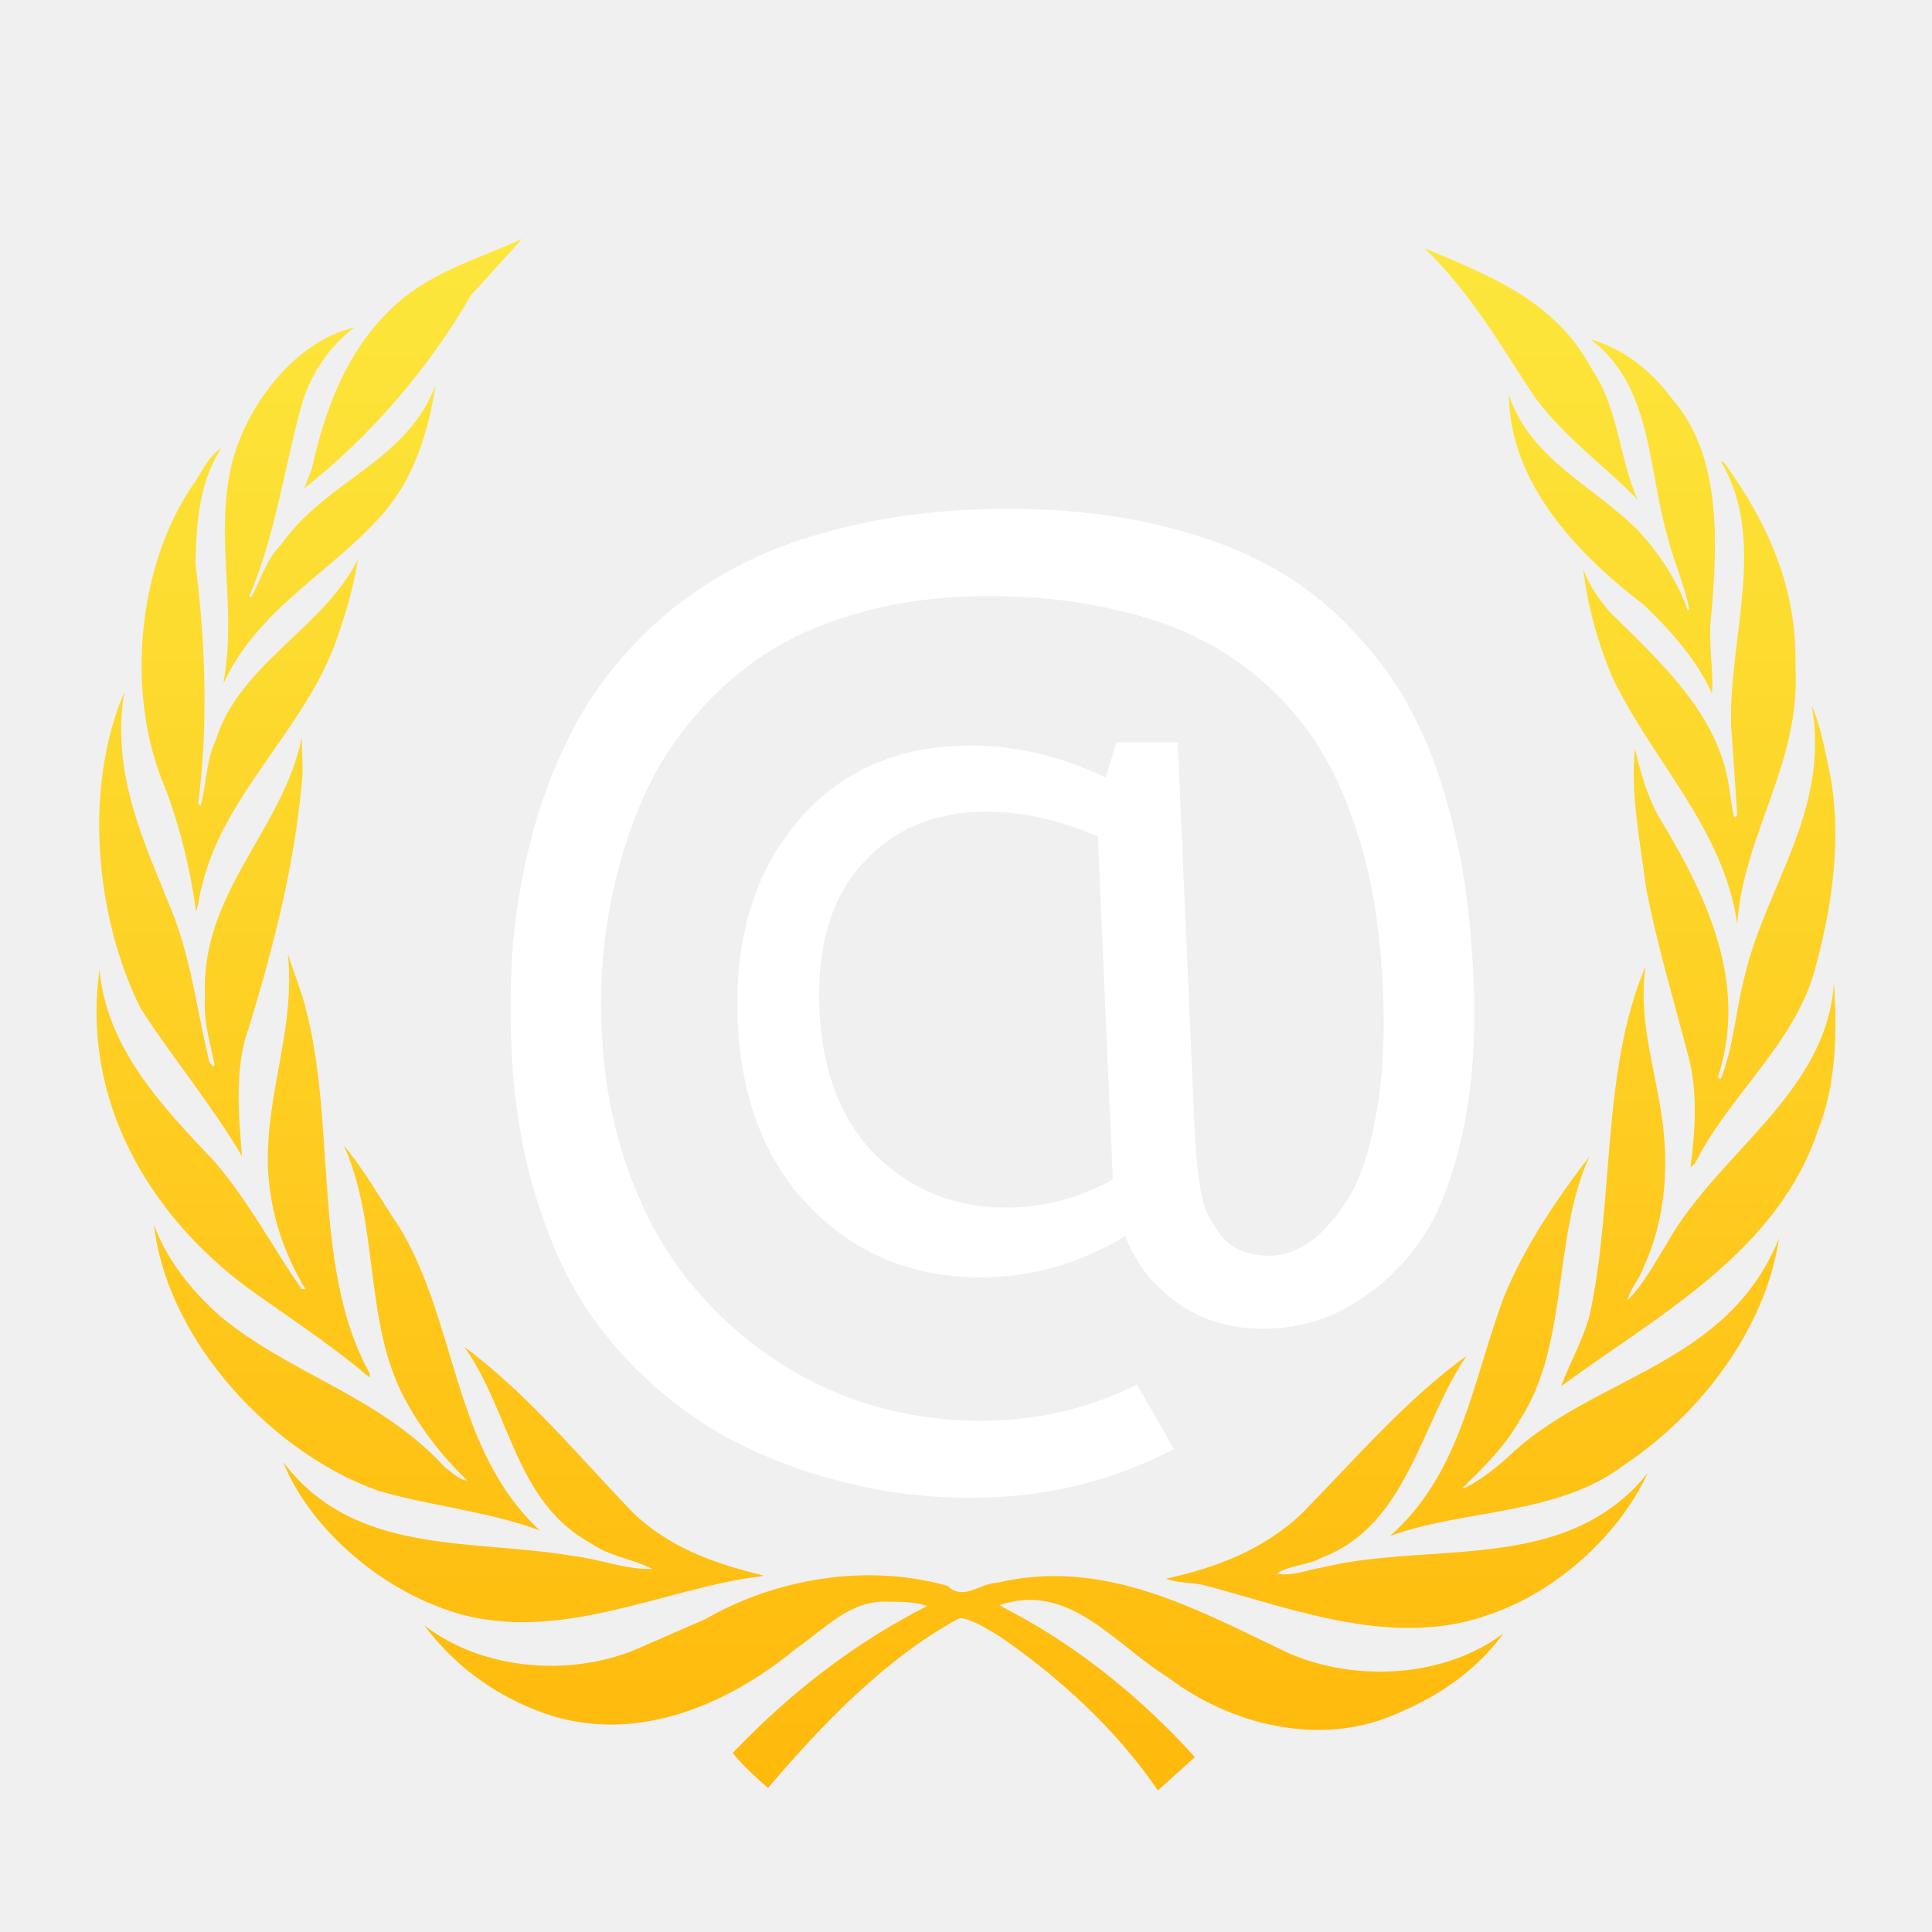
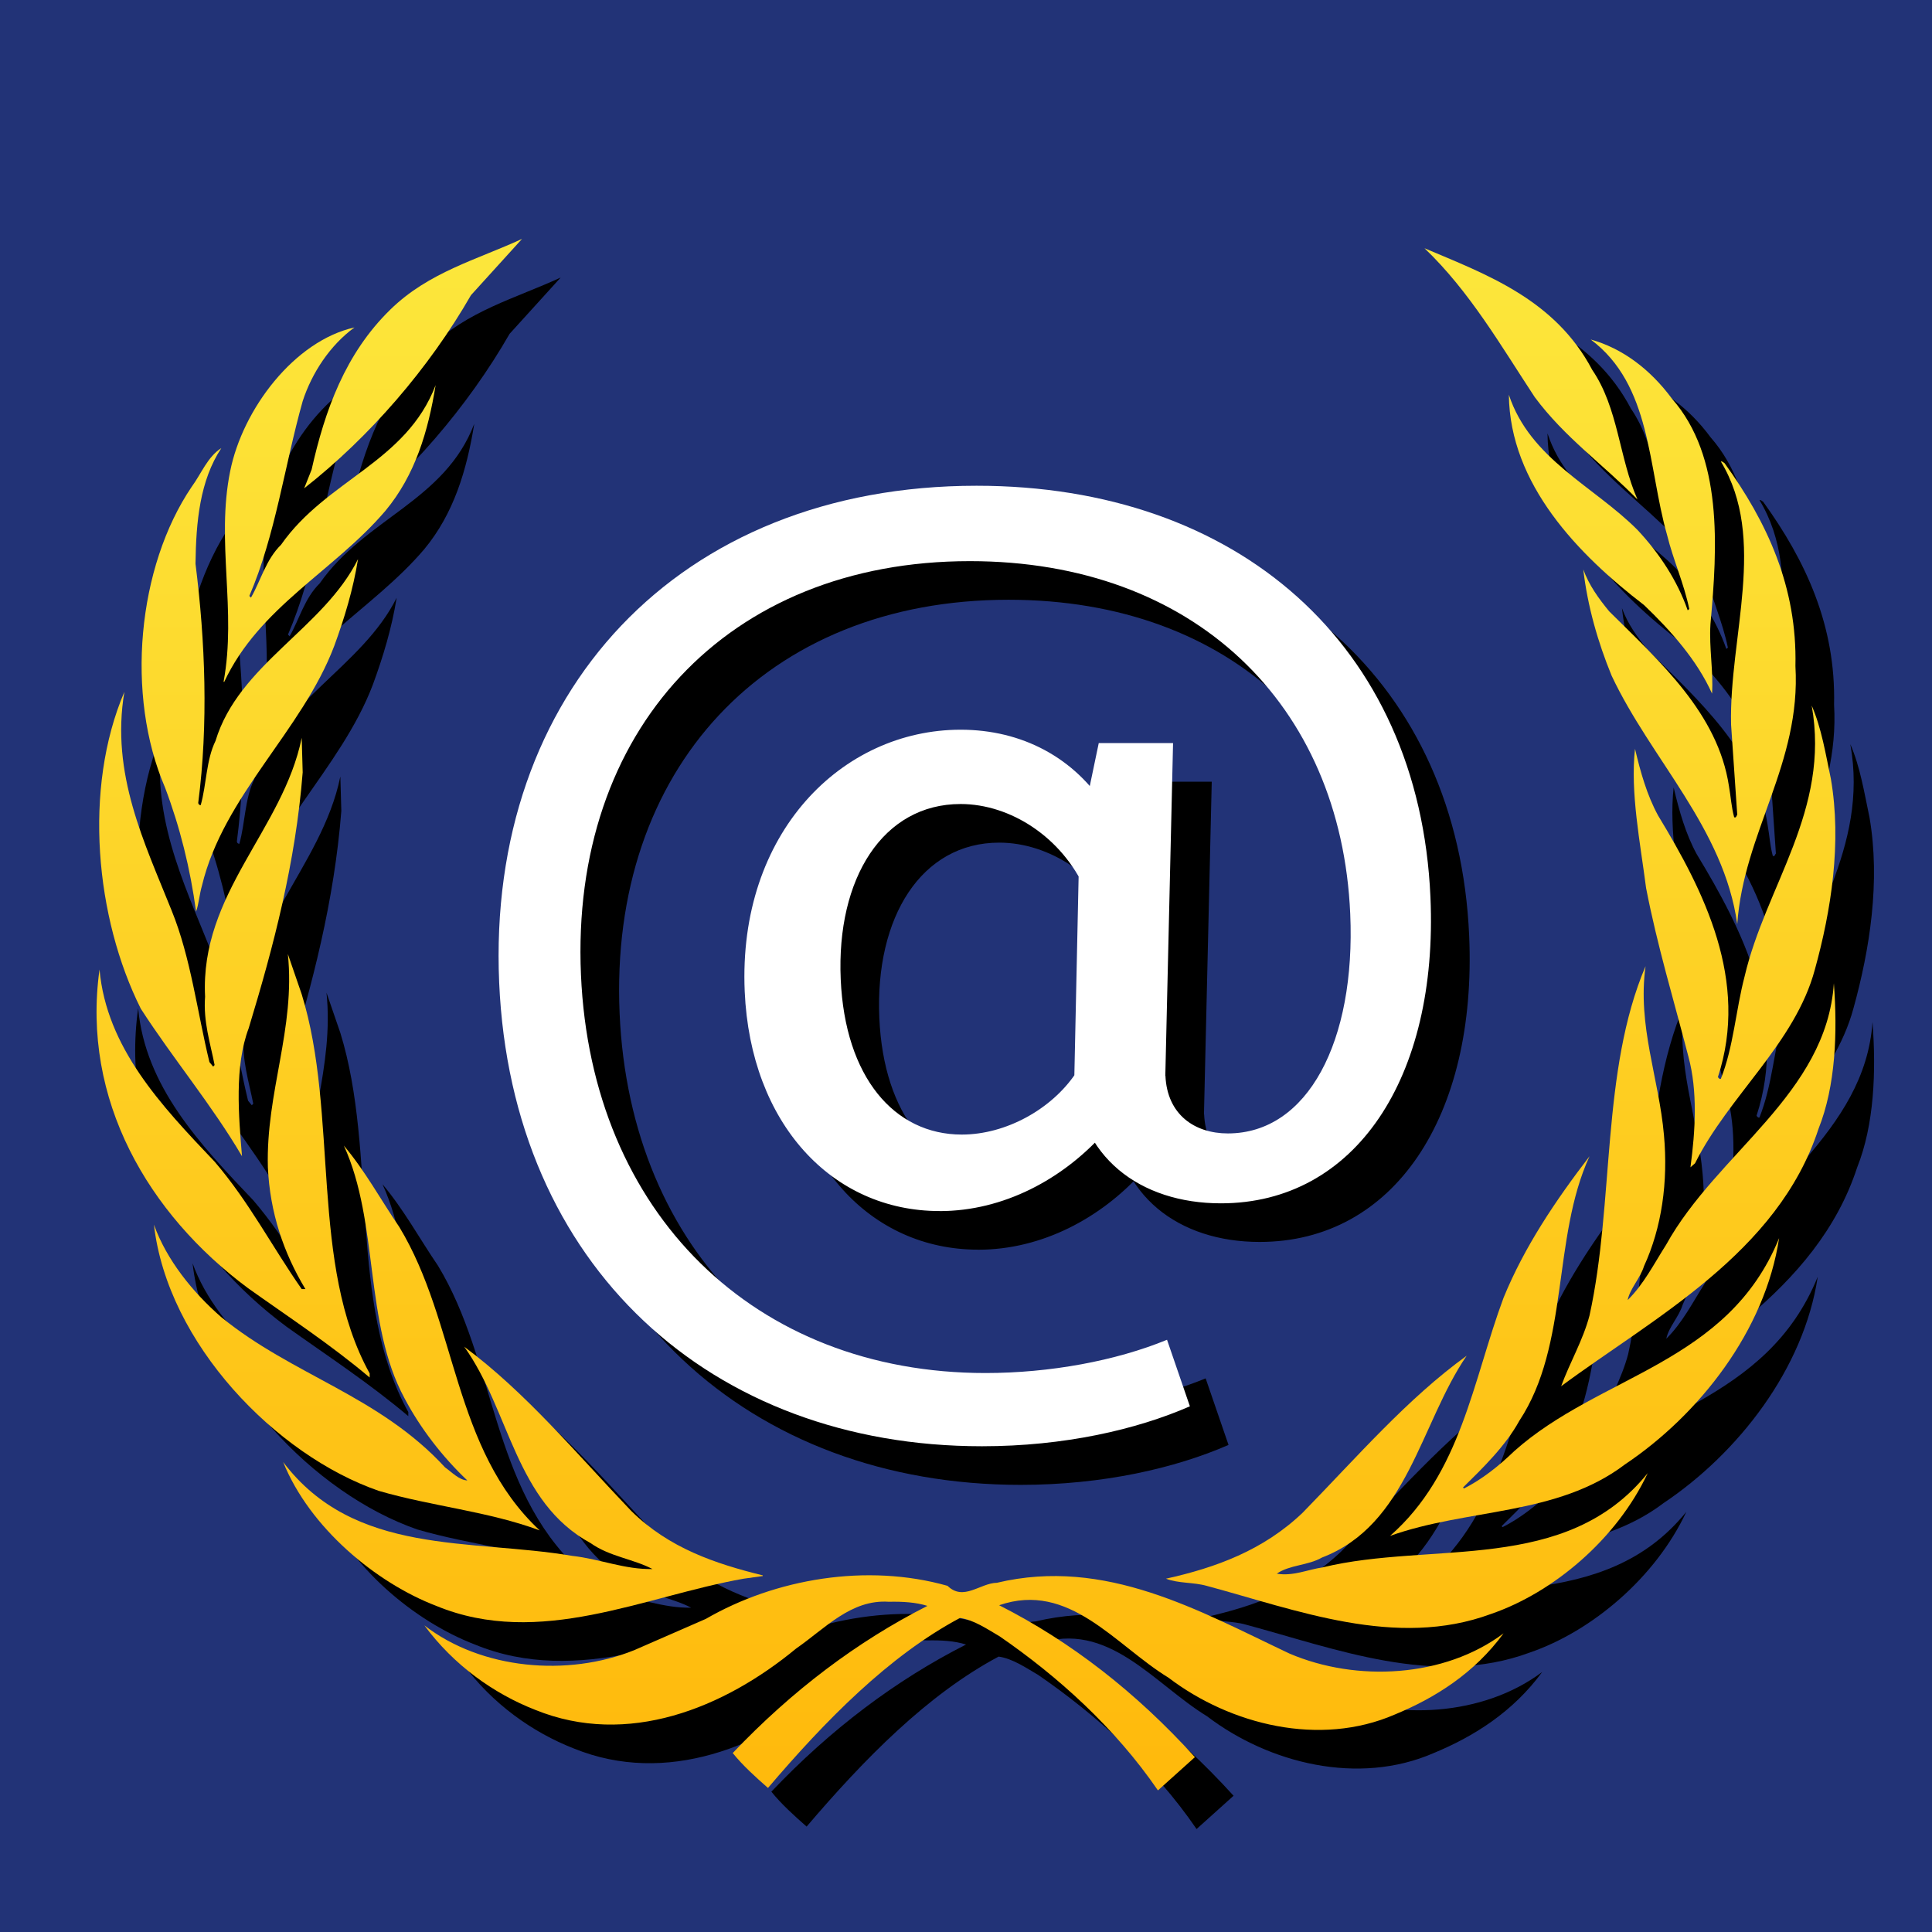
<svg xmlns="http://www.w3.org/2000/svg" xmlns:xlink="http://www.w3.org/1999/xlink" id="svg8" version="1.1" viewBox="0 0 39.026 39.026" height="100px" width="100px">
  <defs id="defs2">
    <linearGradient id="linearGradient6398">
      <stop style="stop-color:#ffb507;stop-opacity:1" offset="0" id="stop6394" />
      <stop style="stop-color:#fcee43;stop-opacity:1" offset="1" id="stop6396" />
    </linearGradient>
-     <linearGradient id="linearGradient6023">
-       <stop id="stop6019" offset="0" style="stop-color:#a87b10;stop-opacity:1" />
-       <stop id="stop6021" offset="1" style="stop-color:#f2cf80;stop-opacity:1" />
-     </linearGradient>
-     <radialGradient gradientUnits="userSpaceOnUse" gradientTransform="matrix(1.107606,-1.1298916e-7,1.2905252e-7,1.065917,-48.42292,-20.12225)" r="176.725" fy="305.266" fx="450" cy="305.266" cx="450" id="radialGradient6041" xlink:href="#linearGradient6023" />
-     <radialGradient gradientUnits="userSpaceOnUse" gradientTransform="matrix(1.107606,-1.1298916e-7,1.2905252e-7,1.065917,-48.42292,-20.12225)" r="176.725" fy="305.266" fx="450" cy="305.266" cx="450" id="radialGradient6049" xlink:href="#linearGradient6023" />
-     <radialGradient gradientUnits="userSpaceOnUse" gradientTransform="matrix(1.107606,-1.1298916e-7,1.2905252e-7,1.065917,-48.42292,-20.12225)" r="176.725" fy="305.266" fx="450" cy="305.266" cx="450" id="radialGradient6057" xlink:href="#linearGradient6023" />
-     <radialGradient gradientUnits="userSpaceOnUse" gradientTransform="matrix(1.107606,-1.1298916e-7,1.2905252e-7,1.065917,-48.42292,-20.12225)" r="176.725" fy="305.266" fx="450" cy="305.266" cx="450" id="radialGradient6065" xlink:href="#linearGradient6023" />
-     <radialGradient gradientUnits="userSpaceOnUse" gradientTransform="matrix(1.107606,-1.1298916e-7,1.2905252e-7,1.065917,-48.42292,-20.12225)" r="176.725" fy="305.266" fx="450" cy="305.266" cx="450" id="radialGradient6073" xlink:href="#linearGradient6023" />
-     <radialGradient gradientUnits="userSpaceOnUse" gradientTransform="matrix(1.107606,-1.1298916e-7,1.2905252e-7,1.065917,-48.42292,-20.12225)" r="176.725" fy="305.266" fx="450" cy="305.266" cx="450" id="radialGradient6081" xlink:href="#linearGradient6023" />
-     <radialGradient gradientUnits="userSpaceOnUse" gradientTransform="matrix(1.107606,-1.1298916e-7,1.2905252e-7,1.065917,-48.42292,-20.12225)" r="176.725" fy="305.266" fx="450" cy="305.266" cx="450" id="radialGradient6089" xlink:href="#linearGradient6023" />
-     <radialGradient gradientUnits="userSpaceOnUse" gradientTransform="matrix(1.107606,-1.1298916e-7,1.2905252e-7,1.065917,-48.42292,-20.12225)" r="176.725" fy="305.266" fx="450" cy="305.266" cx="450" id="radialGradient6097" xlink:href="#linearGradient6023" />
-     <radialGradient gradientUnits="userSpaceOnUse" gradientTransform="matrix(1.107606,-1.1298916e-7,1.2905252e-7,1.065917,-48.42292,-20.12225)" r="176.725" fy="305.266" fx="450" cy="305.266" cx="450" id="radialGradient6105" xlink:href="#linearGradient6023" />
-     <radialGradient gradientUnits="userSpaceOnUse" gradientTransform="matrix(1.107606,-1.1298916e-7,1.2905252e-7,1.065917,-48.42292,-20.12225)" r="176.725" fy="305.266" fx="450" cy="305.266" cx="450" id="radialGradient6113" xlink:href="#linearGradient6023" />
-     <radialGradient gradientUnits="userSpaceOnUse" gradientTransform="matrix(1.107606,-1.1298916e-7,1.2905252e-7,1.065917,-48.42292,-20.12225)" r="176.725" fy="305.266" fx="450" cy="305.266" cx="450" id="radialGradient6121" xlink:href="#linearGradient6023" />
-     <radialGradient gradientUnits="userSpaceOnUse" gradientTransform="matrix(1.107606,-1.1298916e-7,1.2905252e-7,1.065917,-48.42292,-20.12225)" r="176.725" fy="305.266" fx="450" cy="305.266" cx="450" id="radialGradient6129" xlink:href="#linearGradient6023" />
-     <radialGradient gradientUnits="userSpaceOnUse" gradientTransform="matrix(1.107606,-1.1298916e-7,1.2905252e-7,1.065917,-48.42292,-20.12225)" r="176.725" fy="305.266" fx="450" cy="305.266" cx="450" id="radialGradient6137" xlink:href="#linearGradient6023" />
-     <radialGradient gradientUnits="userSpaceOnUse" gradientTransform="matrix(1.107606,-1.1298916e-7,1.2905252e-7,1.065917,-48.42292,-20.12225)" r="176.725" fy="305.266" fx="450" cy="305.266" cx="450" id="radialGradient6145" xlink:href="#linearGradient6023" />
-     <radialGradient gradientUnits="userSpaceOnUse" gradientTransform="matrix(1.107606,-1.1298916e-7,1.2905252e-7,1.065917,-48.42292,-20.12225)" r="176.725" fy="305.266" fx="450" cy="305.266" cx="450" id="radialGradient6153" xlink:href="#linearGradient6023" />
    <linearGradient gradientUnits="userSpaceOnUse" y2="115.957" x2="253.652" y1="476.42" x1="253.652" id="linearGradient6392" xlink:href="#linearGradient6398" />
    <linearGradient y2="115.957" x2="253.652" y1="476.42" x1="253.652" gradientUnits="userSpaceOnUse" id="linearGradient6421" xlink:href="#linearGradient6398" />
    <linearGradient y2="115.957" x2="253.652" y1="476.42" x1="253.652" gradientUnits="userSpaceOnUse" id="linearGradient6423" xlink:href="#linearGradient6398" />
    <linearGradient y2="115.957" x2="253.652" y1="476.42" x1="253.652" gradientUnits="userSpaceOnUse" id="linearGradient6425" xlink:href="#linearGradient6398" />
    <linearGradient y2="115.957" x2="253.652" y1="476.42" x1="253.652" gradientUnits="userSpaceOnUse" id="linearGradient6427" xlink:href="#linearGradient6398" />
    <linearGradient y2="115.957" x2="253.652" y1="476.42" x1="253.652" gradientUnits="userSpaceOnUse" id="linearGradient6429" xlink:href="#linearGradient6398" />
    <linearGradient y2="115.957" x2="253.652" y1="476.42" x1="253.652" gradientUnits="userSpaceOnUse" id="linearGradient6431" xlink:href="#linearGradient6398" />
    <linearGradient y2="115.957" x2="253.652" y1="476.42" x1="253.652" gradientUnits="userSpaceOnUse" id="linearGradient6433" xlink:href="#linearGradient6398" />
    <linearGradient y2="115.957" x2="253.652" y1="476.42" x1="253.652" gradientUnits="userSpaceOnUse" id="linearGradient6435" xlink:href="#linearGradient6398" />
    <linearGradient y2="115.957" x2="253.652" y1="476.42" x1="253.652" gradientUnits="userSpaceOnUse" id="linearGradient6437" xlink:href="#linearGradient6398" />
    <linearGradient y2="115.957" x2="253.652" y1="476.42" x1="253.652" gradientUnits="userSpaceOnUse" id="linearGradient6439" xlink:href="#linearGradient6398" />
    <linearGradient y2="115.957" x2="253.652" y1="476.42" x1="253.652" gradientUnits="userSpaceOnUse" id="linearGradient6441" xlink:href="#linearGradient6398" />
    <linearGradient y2="115.957" x2="253.652" y1="476.42" x1="253.652" gradientUnits="userSpaceOnUse" id="linearGradient6443" xlink:href="#linearGradient6398" />
    <linearGradient y2="115.957" x2="253.652" y1="476.42" x1="253.652" gradientUnits="userSpaceOnUse" id="linearGradient6445" xlink:href="#linearGradient6398" />
    <linearGradient y2="115.957" x2="253.652" y1="476.42" x1="253.652" gradientUnits="userSpaceOnUse" id="linearGradient6447" xlink:href="#linearGradient6398" />
    <linearGradient y2="115.957" x2="253.652" y1="476.42" x1="253.652" gradientUnits="userSpaceOnUse" id="linearGradient6449" xlink:href="#linearGradient6398" />
  </defs>
-   <rect style="opacity:1;fill:none;fill-opacity:1;stroke:none;stroke-width:1.002;stroke-linecap:butt;stroke-linejoin:miter;stroke-miterlimit:4;stroke-dasharray:none;stroke-dashoffset:0;stroke-opacity:1" id="rect6027" width="39.026" height="39.026" x="0" y="0" ry="0" />
-   <path style="font-size:22.404px;line-height:10.502px;font-family:Cantarell;-inkscape-font-specification:Cantarell;letter-spacing:0px;word-spacing:0px;fill:#ffffff;stroke-width:0.42" d="m 18.954,15.061 q 1.378,0 2.691,0.645 l 0.252,-0.711 h 1.236 v 7.833 q 0,0.35 0.011,0.558 0.011,0.197 0.044,0.547 0.033,0.339 0.12,0.558 0.098,0.208 0.241,0.438 0.153,0.219 0.405,0.328 0.252,0.109 0.591,0.109 0.405,0 0.82,-0.284 0.416,-0.284 0.81,-0.875 0.394,-0.591 0.634,-1.685 0.252,-1.094 0.252,-2.516 0,-0.941 -0.098,-1.761 -0.098,-0.831 -0.35,-1.652 -0.241,-0.82 -0.624,-1.488 -0.383,-0.667 -0.985,-1.247 -0.602,-0.58 -1.378,-0.974 -0.777,-0.394 -1.838,-0.613 -1.05,-0.23 -2.33,-0.23 -1.367,0 -2.527,0.306 -1.149,0.306 -1.98,0.82 -0.831,0.514 -1.488,1.236 -0.656,0.711 -1.061,1.488 -0.405,0.777 -0.678,1.663 -0.263,0.875 -0.372,1.663 -0.109,0.788 -0.109,1.575 0,1.521 0.405,2.822 0.405,1.291 1.094,2.21 0.7,0.93 1.63,1.586 0.93,0.656 1.991,0.974 1.061,0.317 2.188,0.317 1.685,0 3.194,-0.733 l 0.689,1.302 q -1.914,0.985 -4.157,0.985 -0.667,0 -1.378,-0.088 -0.711,-0.088 -1.608,-0.35 -0.886,-0.263 -1.685,-0.678 -0.799,-0.405 -1.586,-1.116 -0.788,-0.711 -1.356,-1.63 -0.558,-0.919 -0.908,-2.264 -0.35,-1.346 -0.35,-2.965 0,-1.116 0.131,-2.166 0.142,-1.05 0.481,-2.155 0.35,-1.105 0.875,-2.046 0.525,-0.952 1.356,-1.794 0.842,-0.842 1.903,-1.433 1.072,-0.602 2.538,-0.941 1.477,-0.35 3.227,-0.35 1.619,0 2.932,0.306 1.324,0.306 2.243,0.82 0.919,0.503 1.608,1.258 0.7,0.755 1.105,1.553 0.416,0.799 0.667,1.794 0.252,0.995 0.339,1.882 0.088,0.875 0.088,1.893 0,1.707 -0.339,3.03 -0.339,1.313 -0.831,2.057 -0.492,0.733 -1.149,1.203 -0.656,0.47 -1.192,0.613 -0.536,0.153 -1.061,0.153 -0.963,0 -1.685,-0.514 -0.711,-0.514 -1.006,-1.356 -1.422,0.831 -2.954,0.831 -2.057,0 -3.369,-1.4 -1.313,-1.4 -1.313,-3.763 0,-2.472 1.367,-4.026 1.367,-1.553 3.588,-1.553 z m 0.252,1.335 q -1.564,0 -2.56,1.061 -0.985,1.05 -0.985,2.932 0,1.893 1.017,2.954 1.028,1.05 2.582,1.05 1.127,0 2.177,-0.569 v -6.925 q -1.127,-0.503 -2.232,-0.503 z" id="text4520-1" transform="skewX(2.504645)" aria-label="@" />
+   <rect style="opacity:1;fill:#223377;fill-opacity:1;stroke:none;stroke-width:1.002;stroke-linecap:butt;stroke-linejoin:miter;stroke-miterlimit:4;stroke-dasharray:none;stroke-dashoffset:0;stroke-opacity:1" id="rect6027" width="39.026" height="39.026" x="0" y="0" ry="0" />
+   <path style="font-size:22.404px;line-height:10.502px;font-family:Cantarell;-inkscape-font-specification:Cantarell;letter-spacing:0px;word-spacing:0px;fill:#000000;stroke-width:0.42;fill-opacity:1" d="m 20.617,29.994 c 1.658,0 3.122,-0.336 4.199,-0.807 l -0.462,-1.344 c -1.034,0.426 -2.368,0.672 -3.667,0.672 -4.66,0 -7.96,-3.226 -8.171,-8.043 -0.216,-4.929 2.95,-8.357 7.857,-8.357 4.526,0 7.497,2.89 7.683,7.124 0.113,2.576 -0.859,4.436 -2.472,4.436 -0.672,0 -1.226,-0.381 -1.261,-1.165 l -1.838,-0.022 c 0.073,1.658 1.323,2.599 2.959,2.599 2.711,0 4.392,-2.532 4.233,-6.183 -0.223,-5.108 -3.903,-8.312 -9.168,-8.312 -6.027,0 -9.898,4.19 -9.643,10.037 0.251,5.735 4.286,9.365 9.752,9.365 z m -0.857,-4.75 c 1.299,0 2.481,-0.65 3.293,-1.546 l -0.547,-1.232 c -0.484,0.717 -1.402,1.232 -2.299,1.232 -1.367,0 -2.359,-1.165 -2.445,-3.137 -0.089,-2.039 0.853,-3.54 2.422,-3.54 1.008,0 2.046,0.672 2.517,1.725 l 0.445,-1.613 c -0.651,-1.053 -1.728,-1.613 -2.961,-1.613 -2.397,0 -4.502,2.084 -4.362,5.287 0.117,2.666 1.762,4.436 3.935,4.436 z m 2.716,-2.442 h 1.837 l 0.164,-7.012 h -1.501 l -0.389,1.86 z" id="path1" aria-label="@" />
+   <path style="font-size:22.404px;line-height:10.502px;font-family:Cantarell;-inkscape-font-specification:Cantarell;letter-spacing:0px;word-spacing:0px;fill:#ffffff;stroke-width:0.42" d="m 18.559,29.214 c 1.658,0 3.137,-0.336 4.234,-0.807 l -0.403,-1.344 c -1.053,0.426 -2.397,0.672 -3.697,0.672 -4.66,0 -7.819,-3.226 -7.819,-8.043 0,-4.929 3.316,-8.357 8.222,-8.357 4.526,0 7.371,2.89 7.371,7.124 0,2.576 -1.053,4.436 -2.666,4.436 -0.672,0 -1.21,-0.381 -1.21,-1.165 l -1.837,-0.022 c 0,1.658 1.21,2.599 2.845,2.599 2.711,0 4.503,-2.532 4.503,-6.183 0,-5.108 -3.54,-8.312 -8.805,-8.312 -6.027,0 -10.082,4.19 -10.082,10.037 0,5.735 3.876,9.365 9.342,9.365 z m -0.65,-4.75 c 1.299,0 2.509,-0.65 3.361,-1.546 l -0.493,-1.232 c -0.515,0.717 -1.456,1.232 -2.352,1.232 -1.367,0 -2.308,-1.165 -2.308,-3.137 0,-2.039 1.008,-3.54 2.576,-3.54 1.008,0 2.016,0.672 2.442,1.725 l 0.515,-1.613 c -0.605,-1.053 -1.658,-1.613 -2.89,-1.613 -2.397,0 -4.593,2.084 -4.593,5.287 0,2.666 1.568,4.436 3.741,4.436 z m 2.823,-2.442 h 1.837 l 0.47,-7.012 h -1.501 l -0.47,1.86 z" id="text4520-1" transform="skewX(2.504645)" aria-label="@" />
+   <g style="fill:#000000;fill-opacity:1" id="g16" transform="matrix(-0.09937986,0,0,0.1082665,65.01449,-11.77379)">
+     <path id="path2" d="m 569.386,394.109 c -10.774,2.885 -22.271,3.813 -32.735,7.381 17.723,-15.196 16.711,-38.708 28.535,-56.606 3.767,-5.067 6.88,-10.379 11.271,-15.188 -7.192,14.428 -4.073,33.146 -12.336,47.147 -3.181,5.562 -7.729,10.957 -12.76,15.325 1.644,-0.061 3.082,-1.484 4.527,-2.435 13.421,-13.393 30.954,-17.138 45.472,-28.019 5.815,-4.634 11.142,-10.706 13.698,-17.273 -2.747,22.22 -24.853,43.046 -45.672,49.666 z" style="fill:#000000;fill-opacity:1" />
+     <path id="path3" d="m 617.735,304.146 c -6.566,9.344 -14.51,18.042 -20.576,27.538 0.677,-7.519 1.567,-16.764 -1.361,-23.886 -5.075,-15.337 -9.534,-30.909 -10.973,-47.741 l 0.198,-6.437 c 3.819,17.189 20.705,29.006 19.64,48.287 0.387,4.673 -1.059,8.646 -1.934,12.755 l 0.29,0.304 0.761,-0.853 c 2.504,-9.458 3.768,-19.403 7.661,-28.228 5.533,-12.698 12.442,-25.514 9.627,-40.846 8.416,18.076 5.866,42.228 -3.333,59.105 z" style="fill:#000000;fill-opacity:1" />
+     <path id="path4" d="m 607.371,206.758 c 11.072,15.005 13.499,38.918 5.435,56.13 -3.006,7.294 -5.129,15.066 -6.31,23.14 -0.563,-1.393 -0.692,-3.265 -1.195,-4.816 -4.404,-16.848 -20.338,-28.854 -26.891,-44.739 -2.078,-5.194 -3.85,-10.562 -4.832,-16.2 7.002,12.95 24.258,19.639 28.961,33.911 1.927,3.609 1.818,8.119 3.014,12 0.251,0 0.502,-0.187 0.502,-0.441 -2.07,-14.701 -1.438,-30.087 0.557,-44.606 -0.115,-7.864 -0.883,-15.493 -5.252,-21.58 2.802,1.632 4.063,4.768 6.012,7.203 z" style="fill:#000000;fill-opacity:1" />
+     <path id="path5" d="m 599.564,203.877 c 2.908,13.149 -1.34,25.955 1.332,39.23 l -0.1,0.114 c -7.153,-14.066 -22.34,-20.705 -32.789,-31.963 -6.056,-6.681 -8.688,-14.823 -10.203,-23.444 5.987,14.435 22.144,17.615 31.419,29.779 3.104,2.804 4.116,6.689 6.117,9.869 l 0.327,-0.316 c -5.334,-11.387 -7.121,-24.201 -10.843,-36.345 -1.863,-5.262 -5.562,-10.433 -10.523,-13.75 12.176,2.488 22.729,15.2 25.263,26.827 z" style="fill:#000000;fill-opacity:1" />
+     <path id="path6" d="m 567.012,173.722 c 9.17,8.207 13.317,18.834 15.995,29.844 l 1.515,3.497 c -13.31,-9.572 -25.4,-22.44 -33.899,-36.03 l -10.38,-10.501 c 9.125,3.869 18.963,6.179 26.77,13.19 z" style="fill:#000000;fill-opacity:1" />
+     <path id="path7" d="m 356.806,162.274 c -9.2,8.065 -15.581,18.266 -22.406,27.777 -6.118,7.575 -13.944,12.57 -20.88,19.084 3.744,-7.762 3.881,-17.033 9.191,-24.163 7.557,-13.184 21.569,-17.822 34.095,-22.699 z" style="fill:#000000;fill-opacity:1" />
+     <path id="path8" d="m 306.492,190.36 c 4.475,-5.562 10.147,-9.428 16.531,-11.061 -12.396,8.515 -11.589,23.775 -15.519,36.46 -1.253,4.691 -3.429,9.013 -4.513,13.821 l 0.315,0.251 c 2.062,-5.436 5.688,-10.572 10.212,-15.008 8.804,-8.127 21.827,-13.192 26.142,-25.214 -0.197,16.706 -14.134,29.84 -27.469,39.229 -5.499,4.824 -10.802,10.322 -13.83,16.524 -0.297,-4.215 0.623,-8.447 0.323,-12.962 -1.45,-14.584 -2.504,-31.229 7.807,-42.042 z" style="fill:#000000;fill-opacity:1" />
+     <path id="path9" d="m 281.412,240.228 c -0.373,-14.778 5.761,-26.842 14.404,-37.853 0.251,-0.125 0.43,-0.376 0.753,-0.316 -9.515,14.459 -1.644,32.67 -2.077,49.11 l -1.255,16.832 c 0.187,0.122 0.187,0.628 0.628,0.434 0.562,-1.876 0.685,-3.881 1.061,-5.811 2.241,-13.577 14.032,-23.211 24.331,-32.594 2.199,-2.454 4.144,-4.946 5.273,-7.826 -0.841,6.76 -2.96,13.579 -5.765,19.831 -8.016,15.632 -22.823,28.458 -25.528,46.354 -1.312,-17.15 -12.989,-29.973 -11.825,-48.162 z" style="fill:#000000;fill-opacity:1" />
+     <path id="path10" d="m 274.214,261.243 c 1.065,-4.622 1.88,-9.405 3.892,-13.646 -3.812,19.537 9.329,33.614 13.64,50.549 1.804,6.334 2.245,13.137 4.824,19.08 0.24,0.13 0.449,-0.121 0.598,-0.312 -6.418,-17.989 2.847,-34.706 12.156,-48.791 2.264,-3.816 3.568,-8.066 4.694,-12.453 0.989,8.142 -1.069,17.518 -2.252,25.971 -2.264,10.756 -5.643,20.956 -8.584,31.393 -1.936,6.521 -1.427,13.879 -0.433,20.712 L 301.816,333 c -6.825,-12.586 -20.34,-22.402 -24.354,-36.152 -3.303,-10.962 -5.498,-23.66 -3.249,-35.605 z" style="fill:#000000;fill-opacity:1" />
+     <path id="path11" d="m 273.598,299.401 c 1.503,20.708 23.771,31.65 34.094,48.794 2.442,3.508 4.562,7.389 7.825,10.325 -0.51,-2.206 -2.568,-4.062 -3.324,-6.322 -3.611,-7.19 -4.928,-15.759 -4.06,-24.449 1,-10.577 5.437,-20.393 3.743,-31.518 9.07,19.557 6.315,43.967 11.387,65.158 1.328,4.635 4.011,8.773 5.769,13.203 -18.636,-12.692 -44.047,-24.769 -52.314,-48.03 -3.484,-8.021 -3.873,-17.95 -3.119,-27.161 z" style="fill:#000000;fill-opacity:1" />
+     <path id="path12" d="m 284.729,346.955 c 10.391,23.506 36.414,25.453 53.862,39.767 3.211,2.846 6.575,5.266 10.2,6.954 l 0.187,-0.189 c -4.006,-3.622 -8.64,-7.747 -11.444,-12.441 -10.212,-14.199 -6.62,-34.09 -14.271,-49.361 6.952,8.316 13.274,16.961 17.472,26.396 6.243,15.401 8.629,32.797 23.075,44.439 -15.634,-5.152 -33.949,-3.713 -47.748,-13.339 -15.066,-9.26 -28.513,-24.966 -31.332,-42.224 z" style="fill:#000000;fill-opacity:1" />
+     <path id="path13" d="m 311.435,390.807 c 16.66,18.948 43.883,12.625 66.075,17.584 3.135,0.428 6.004,1.684 9.326,1.174 -2.646,-1.674 -6.316,-1.492 -9.204,-3.014 -17.396,-6.111 -19.947,-24.944 -29.391,-37.643 12.064,8.012 22.207,18.817 33.337,29.288 8,7.008 17.63,10.242 27.776,12.305 -2.438,0.891 -5.635,0.646 -8.252,1.332 -18.229,4.482 -38.48,11.809 -57.812,5.25 -12.567,-3.957 -25.533,-13.895 -31.856,-26.276 z" style="fill:#000000;fill-opacity:1" />
+     <path id="path14" d="m 537.557,434.973 c -18.773,7.006 -38.366,-0.32 -53.029,-11.439 -5.937,-3.773 -11.17,-9.207 -18.849,-8.727 -2.785,-0.053 -5.471,0.084 -7.838,0.768 14.245,6.629 27.478,15.768 39.576,27.455 -2.039,2.328 -4.68,4.506 -7.167,6.514 -11.659,-12.562 -24.571,-24.654 -39.028,-31.717 -2.831,0.367 -5.524,2.07 -8.077,3.441 -11.77,7.441 -23.407,17.014 -32.157,28.732 l -7.519,-6.209 c 12,-12.139 25.273,-21.588 39.794,-28.338 -14.269,-4.52 -23.582,7.434 -34.413,13.514 -12.621,8.812 -30.772,12.951 -46.025,6.871 -8.203,-3.111 -16.15,-7.693 -22.09,-15.141 12.004,8.27 29.882,9.137 43.533,3.766 18.318,-7.945 37.354,-18.018 59.437,-13.201 3.446,0.06 6.795,3.492 10.051,0.57 16.413,-4.262 34.995,-1.332 49.126,6.17 l 14.564,5.838 c 13.537,5.006 31.039,3.621 42.643,-4.627 -5.966,7.426 -14.115,12.746 -22.531,15.76 z" style="fill:#000000;fill-opacity:1" />
+     <path id="path15" d="m 557.675,415.575 c -21.078,7.959 -42.283,-1.811 -62.479,-5.074 l -3.889,-0.494 v -0.123 c 9.657,-2.191 19.031,-5.066 26.718,-12.006 11.321,-10.882 21.396,-22.083 33.968,-30.659 -9.323,11.954 -10.312,28.969 -25.713,36.655 -3.812,2.494 -8.622,2.936 -12.556,4.824 5.609,0.121 10.745,-1.889 16.3,-2.451 20.652,-3.242 44.278,0.084 58.767,-17.509 -5.379,12.259 -18.85,22.525 -31.115,26.837 z" style="fill:#000000;fill-opacity:1" />
+     <path id="path16" d="m 595.973,356.269 c -8.324,5.448 -16.762,10.501 -24.761,16.695 v -0.761 c 12.252,-20.362 6.263,-48.335 13.812,-70.744 l 2.815,-7.507 c -1.575,13.96 4.488,25.785 4.062,39.793 -0.426,8.462 -3.188,15.965 -7.631,22.722 h 0.753 c 6.003,-7.884 10.69,-16.269 17.706,-23.778 10.89,-10.501 21.961,-21.269 23.391,-35.841 3.698,24.327 -9.952,45.648 -30.147,59.421 z" style="fill:#000000;fill-opacity:1" />
+   </g>
  <g style="fill:url(#linearGradient6392);fill-opacity:1" id="g6-1" transform="matrix(-0.09937986,0,0,0.1082665,64.23397,-12.55431)">
    <path id="path8-3" d="m 569.386,394.109 c -10.774,2.885 -22.271,3.813 -32.735,7.381 17.723,-15.196 16.711,-38.708 28.535,-56.606 3.767,-5.067 6.88,-10.379 11.271,-15.188 -7.192,14.428 -4.073,33.146 -12.336,47.147 -3.181,5.562 -7.729,10.957 -12.76,15.325 1.644,-0.061 3.082,-1.484 4.527,-2.435 13.421,-13.393 30.954,-17.138 45.472,-28.019 5.815,-4.634 11.142,-10.706 13.698,-17.273 -2.747,22.22 -24.853,43.046 -45.672,49.666 z" style="fill:url(#linearGradient6421);fill-opacity:1" />
    <path id="path10-7" d="m 617.735,304.146 c -6.566,9.344 -14.51,18.042 -20.576,27.538 0.677,-7.519 1.567,-16.764 -1.361,-23.886 -5.075,-15.337 -9.534,-30.909 -10.973,-47.741 l 0.198,-6.437 c 3.819,17.189 20.705,29.006 19.64,48.287 0.387,4.673 -1.059,8.646 -1.934,12.755 l 0.29,0.304 0.761,-0.853 c 2.504,-9.458 3.768,-19.403 7.661,-28.228 5.533,-12.698 12.442,-25.514 9.627,-40.846 8.416,18.076 5.866,42.228 -3.333,59.105 z" style="fill:url(#linearGradient6423);fill-opacity:1" />
    <path id="path12-7" d="m 607.371,206.758 c 11.072,15.005 13.499,38.918 5.435,56.13 -3.006,7.294 -5.129,15.066 -6.31,23.14 -0.563,-1.393 -0.692,-3.265 -1.195,-4.816 -4.404,-16.848 -20.338,-28.854 -26.891,-44.739 -2.078,-5.194 -3.85,-10.562 -4.832,-16.2 7.002,12.95 24.258,19.639 28.961,33.911 1.927,3.609 1.818,8.119 3.014,12 0.251,0 0.502,-0.187 0.502,-0.441 -2.07,-14.701 -1.438,-30.087 0.557,-44.606 -0.115,-7.864 -0.883,-15.493 -5.252,-21.58 2.802,1.632 4.063,4.768 6.012,7.203 z" style="fill:url(#linearGradient6425);fill-opacity:1" />
    <path id="path14-6" d="m 599.564,203.877 c 2.908,13.149 -1.34,25.955 1.332,39.23 l -0.1,0.114 c -7.153,-14.066 -22.34,-20.705 -32.789,-31.963 -6.056,-6.681 -8.688,-14.823 -10.203,-23.444 5.987,14.435 22.144,17.615 31.419,29.779 3.104,2.804 4.116,6.689 6.117,9.869 l 0.327,-0.316 c -5.334,-11.387 -7.121,-24.201 -10.843,-36.345 -1.863,-5.262 -5.562,-10.433 -10.523,-13.75 12.176,2.488 22.729,15.2 25.263,26.827 z" style="fill:url(#linearGradient6427);fill-opacity:1" />
    <path id="path16-3" d="m 567.012,173.722 c 9.17,8.207 13.317,18.834 15.995,29.844 l 1.515,3.497 c -13.31,-9.572 -25.4,-22.44 -33.899,-36.03 l -10.38,-10.501 c 9.125,3.869 18.963,6.179 26.77,13.19 z" style="fill:url(#linearGradient6429);fill-opacity:1" />
    <path id="path18-9" d="m 356.806,162.274 c -9.2,8.065 -15.581,18.266 -22.406,27.777 -6.118,7.575 -13.944,12.57 -20.88,19.084 3.744,-7.762 3.881,-17.033 9.191,-24.163 7.557,-13.184 21.569,-17.822 34.095,-22.699 z" style="fill:url(#linearGradient6431);fill-opacity:1" />
    <path id="path20-1" d="m 306.492,190.36 c 4.475,-5.562 10.147,-9.428 16.531,-11.061 -12.396,8.515 -11.589,23.775 -15.519,36.46 -1.253,4.691 -3.429,9.013 -4.513,13.821 l 0.315,0.251 c 2.062,-5.436 5.688,-10.572 10.212,-15.008 8.804,-8.127 21.827,-13.192 26.142,-25.214 -0.197,16.706 -14.134,29.84 -27.469,39.229 -5.499,4.824 -10.802,10.322 -13.83,16.524 -0.297,-4.215 0.623,-8.447 0.323,-12.962 -1.45,-14.584 -2.504,-31.229 7.807,-42.042 z" style="fill:url(#linearGradient6433);fill-opacity:1" />
    <path id="path22-0" d="m 281.412,240.228 c -0.373,-14.778 5.761,-26.842 14.404,-37.853 0.251,-0.125 0.43,-0.376 0.753,-0.316 -9.515,14.459 -1.644,32.67 -2.077,49.11 l -1.255,16.832 c 0.187,0.122 0.187,0.628 0.628,0.434 0.562,-1.876 0.685,-3.881 1.061,-5.811 2.241,-13.577 14.032,-23.211 24.331,-32.594 2.199,-2.454 4.144,-4.946 5.273,-7.826 -0.841,6.76 -2.96,13.579 -5.765,19.831 -8.016,15.632 -22.823,28.458 -25.528,46.354 -1.312,-17.15 -12.989,-29.973 -11.825,-48.162 z" style="fill:url(#linearGradient6435);fill-opacity:1" />
    <path id="path24-4" d="m 274.214,261.243 c 1.065,-4.622 1.88,-9.405 3.892,-13.646 -3.812,19.537 9.329,33.614 13.64,50.549 1.804,6.334 2.245,13.137 4.824,19.08 0.24,0.13 0.449,-0.121 0.598,-0.312 -6.418,-17.989 2.847,-34.706 12.156,-48.791 2.264,-3.816 3.568,-8.066 4.694,-12.453 0.989,8.142 -1.069,17.518 -2.252,25.971 -2.264,10.756 -5.643,20.956 -8.584,31.393 -1.936,6.521 -1.427,13.879 -0.433,20.712 L 301.816,333 c -6.825,-12.586 -20.34,-22.402 -24.354,-36.152 -3.303,-10.962 -5.498,-23.66 -3.249,-35.605 z" style="fill:url(#linearGradient6437);fill-opacity:1" />
    <path id="path26-1" d="m 273.598,299.401 c 1.503,20.708 23.771,31.65 34.094,48.794 2.442,3.508 4.562,7.389 7.825,10.325 -0.51,-2.206 -2.568,-4.062 -3.324,-6.322 -3.611,-7.19 -4.928,-15.759 -4.06,-24.449 1,-10.577 5.437,-20.393 3.743,-31.518 9.07,19.557 6.315,43.967 11.387,65.158 1.328,4.635 4.011,8.773 5.769,13.203 -18.636,-12.692 -44.047,-24.769 -52.314,-48.03 -3.484,-8.021 -3.873,-17.95 -3.119,-27.161 z" style="fill:url(#linearGradient6439);fill-opacity:1" />
    <path id="path28-1" d="m 284.729,346.955 c 10.391,23.506 36.414,25.453 53.862,39.767 3.211,2.846 6.575,5.266 10.2,6.954 l 0.187,-0.189 c -4.006,-3.622 -8.64,-7.747 -11.444,-12.441 -10.212,-14.199 -6.62,-34.09 -14.271,-49.361 6.952,8.316 13.274,16.961 17.472,26.396 6.243,15.401 8.629,32.797 23.075,44.439 -15.634,-5.152 -33.949,-3.713 -47.748,-13.339 -15.066,-9.26 -28.513,-24.966 -31.332,-42.224 z" style="fill:url(#linearGradient6441);fill-opacity:1" />
    <path id="path30-8" d="m 311.435,390.807 c 16.66,18.948 43.883,12.625 66.075,17.584 3.135,0.428 6.004,1.684 9.326,1.174 -2.646,-1.674 -6.316,-1.492 -9.204,-3.014 -17.396,-6.111 -19.947,-24.944 -29.391,-37.643 12.064,8.012 22.207,18.817 33.337,29.288 8,7.008 17.63,10.242 27.776,12.305 -2.438,0.891 -5.635,0.646 -8.252,1.332 -18.229,4.482 -38.48,11.809 -57.812,5.25 -12.567,-3.957 -25.533,-13.895 -31.856,-26.276 z" style="fill:url(#linearGradient6443);fill-opacity:1" />
    <path id="path32-6" d="m 537.557,434.973 c -18.773,7.006 -38.366,-0.32 -53.029,-11.439 -5.937,-3.773 -11.17,-9.207 -18.849,-8.727 -2.785,-0.053 -5.471,0.084 -7.838,0.768 14.245,6.629 27.478,15.768 39.576,27.455 -2.039,2.328 -4.68,4.506 -7.167,6.514 -11.659,-12.562 -24.571,-24.654 -39.028,-31.717 -2.831,0.367 -5.524,2.07 -8.077,3.441 -11.77,7.441 -23.407,17.014 -32.157,28.732 l -7.519,-6.209 c 12,-12.139 25.273,-21.588 39.794,-28.338 -14.269,-4.52 -23.582,7.434 -34.413,13.514 -12.621,8.812 -30.772,12.951 -46.025,6.871 -8.203,-3.111 -16.15,-7.693 -22.09,-15.141 12.004,8.27 29.882,9.137 43.533,3.766 18.318,-7.945 37.354,-18.018 59.437,-13.201 3.446,0.06 6.795,3.492 10.051,0.57 16.413,-4.262 34.995,-1.332 49.126,6.17 l 14.564,5.838 c 13.537,5.006 31.039,3.621 42.643,-4.627 -5.966,7.426 -14.115,12.746 -22.531,15.76 z" style="fill:url(#linearGradient6445);fill-opacity:1" />
    <path id="path34-4" d="m 557.675,415.575 c -21.078,7.959 -42.283,-1.811 -62.479,-5.074 l -3.889,-0.494 v -0.123 c 9.657,-2.191 19.031,-5.066 26.718,-12.006 11.321,-10.882 21.396,-22.083 33.968,-30.659 -9.323,11.954 -10.312,28.969 -25.713,36.655 -3.812,2.494 -8.622,2.936 -12.556,4.824 5.609,0.121 10.745,-1.889 16.3,-2.451 20.652,-3.242 44.278,0.084 58.767,-17.509 -5.379,12.259 -18.85,22.525 -31.115,26.837 z" style="fill:url(#linearGradient6447);fill-opacity:1" />
    <path id="path36-3" d="m 595.973,356.269 c -8.324,5.448 -16.762,10.501 -24.761,16.695 v -0.761 c 12.252,-20.362 6.263,-48.335 13.812,-70.744 l 2.815,-7.507 c -1.575,13.96 4.488,25.785 4.062,39.793 -0.426,8.462 -3.188,15.965 -7.631,22.722 h 0.753 c 6.003,-7.884 10.69,-16.269 17.706,-23.778 10.89,-10.501 21.961,-21.269 23.391,-35.841 3.698,24.327 -9.952,45.648 -30.147,59.421 z" style="fill:url(#linearGradient6449);fill-opacity:1" />
  </g>
</svg>
